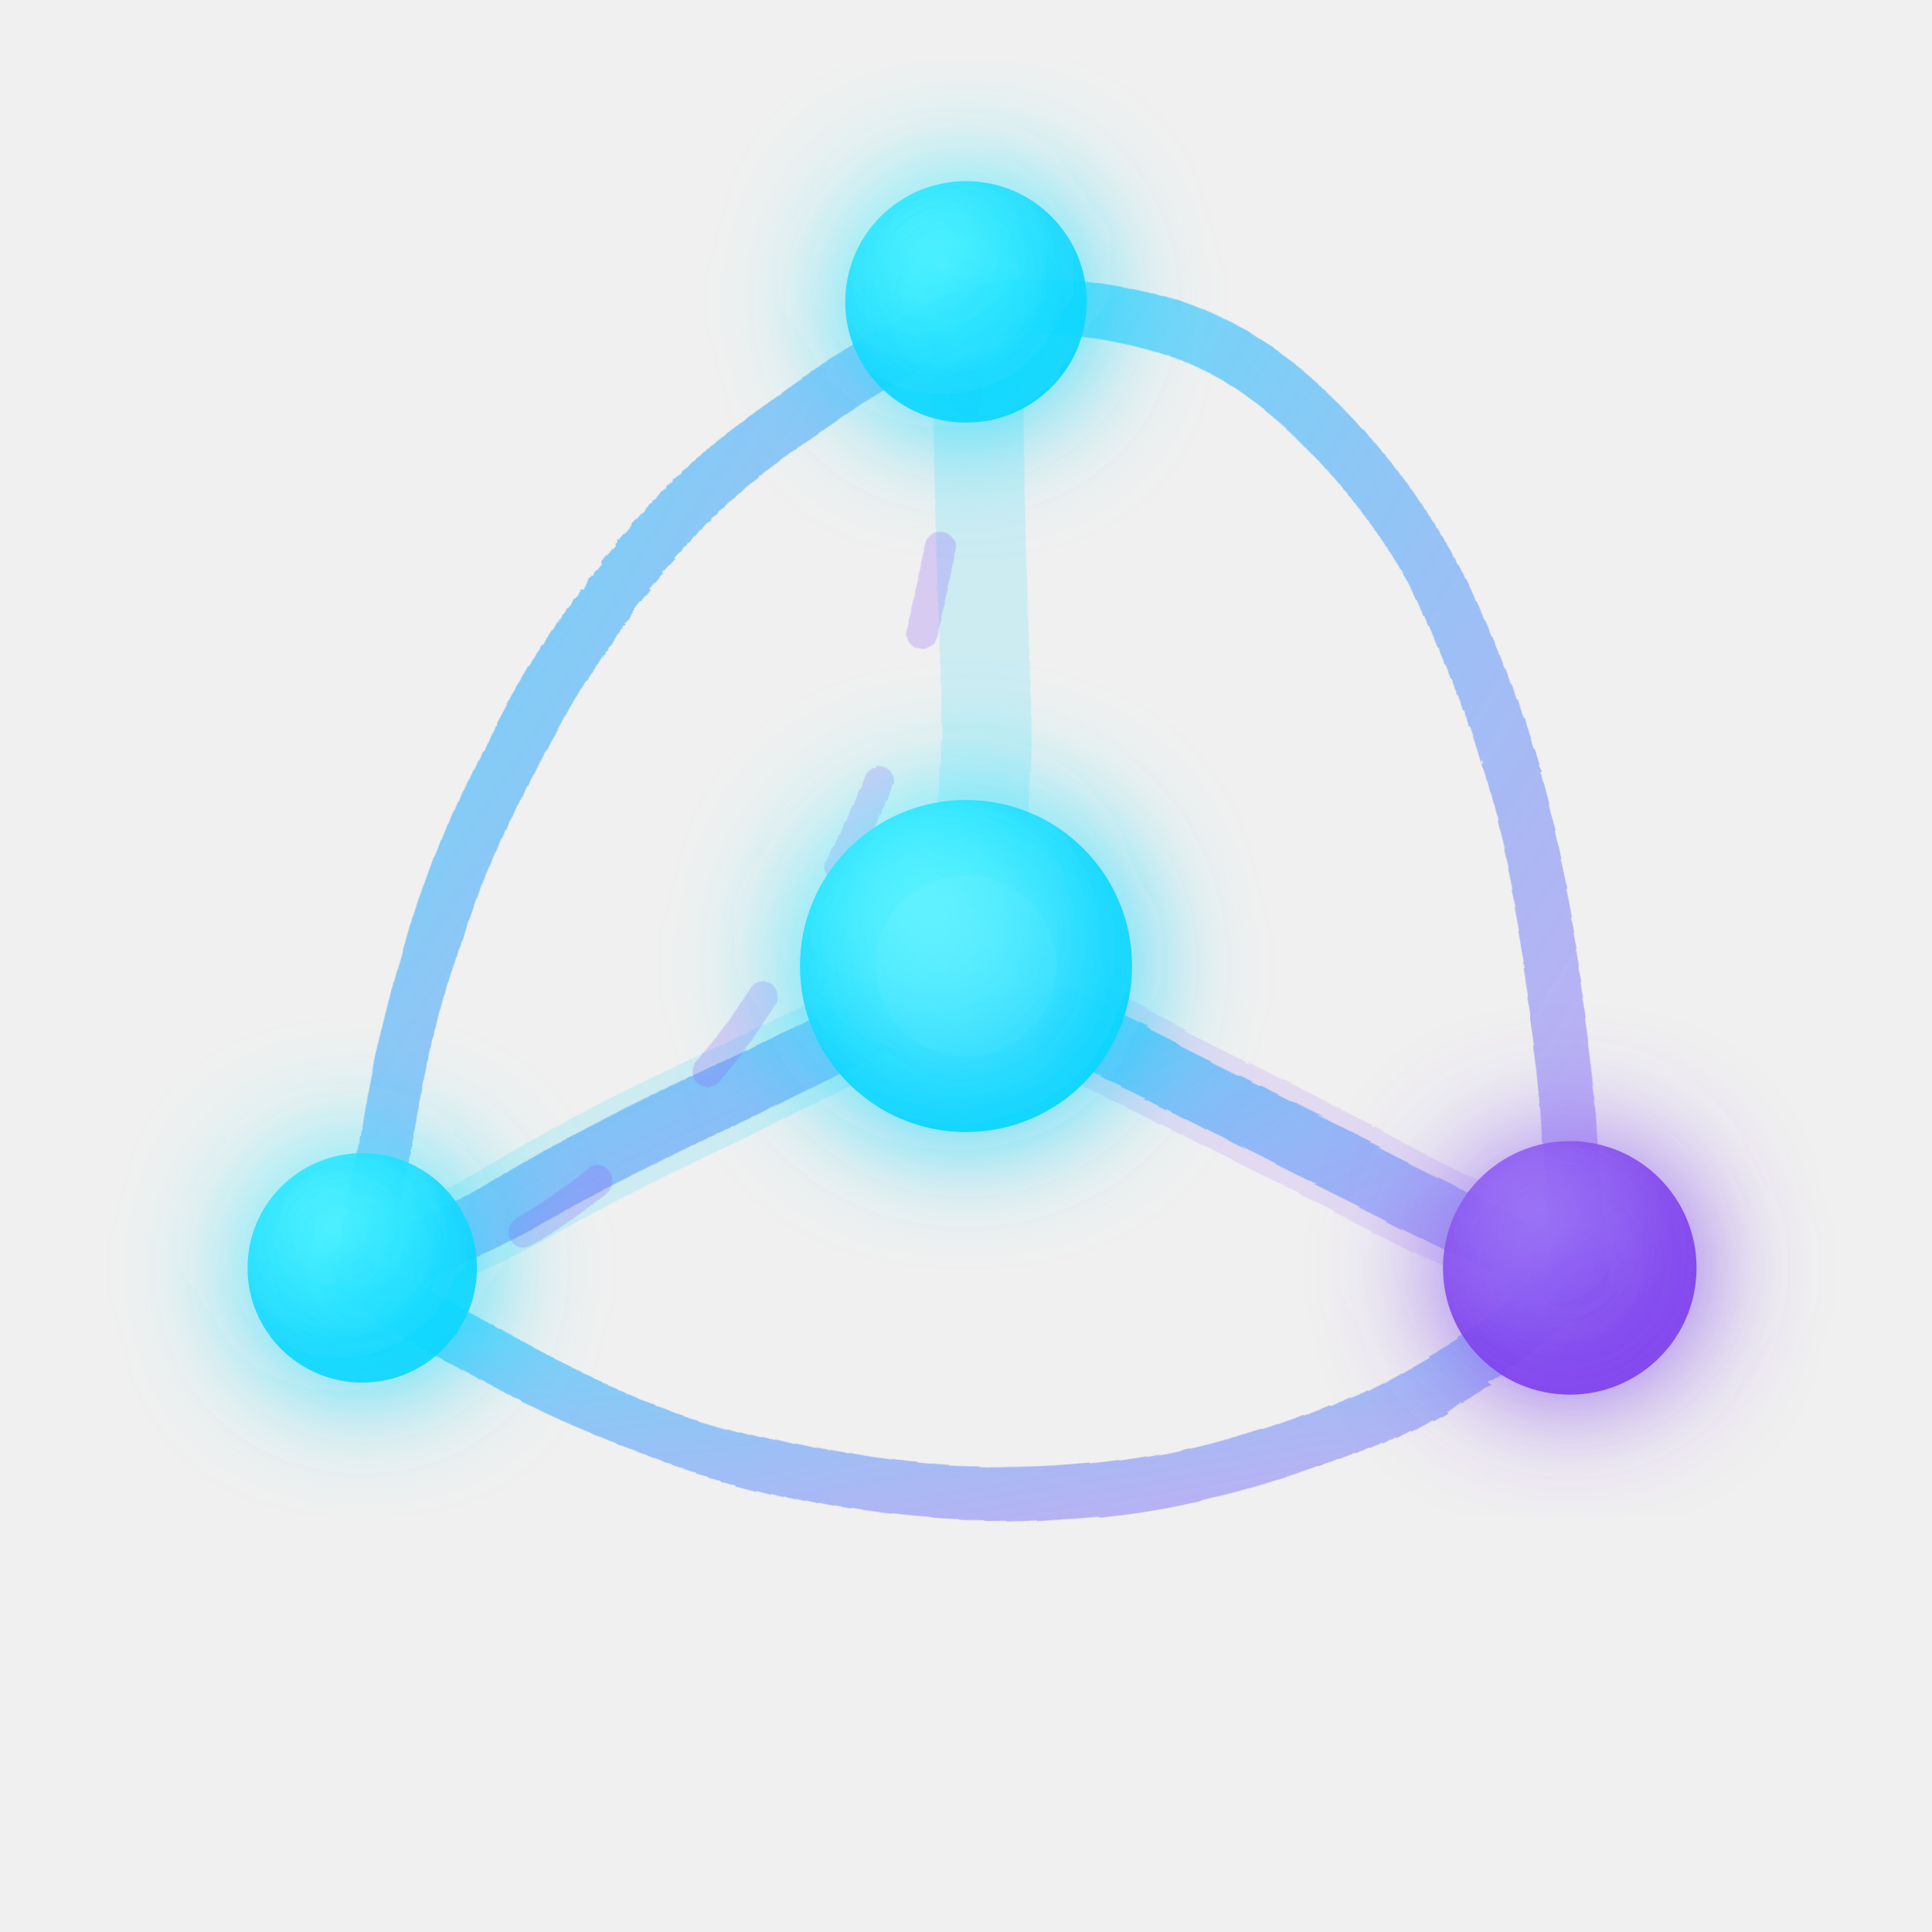
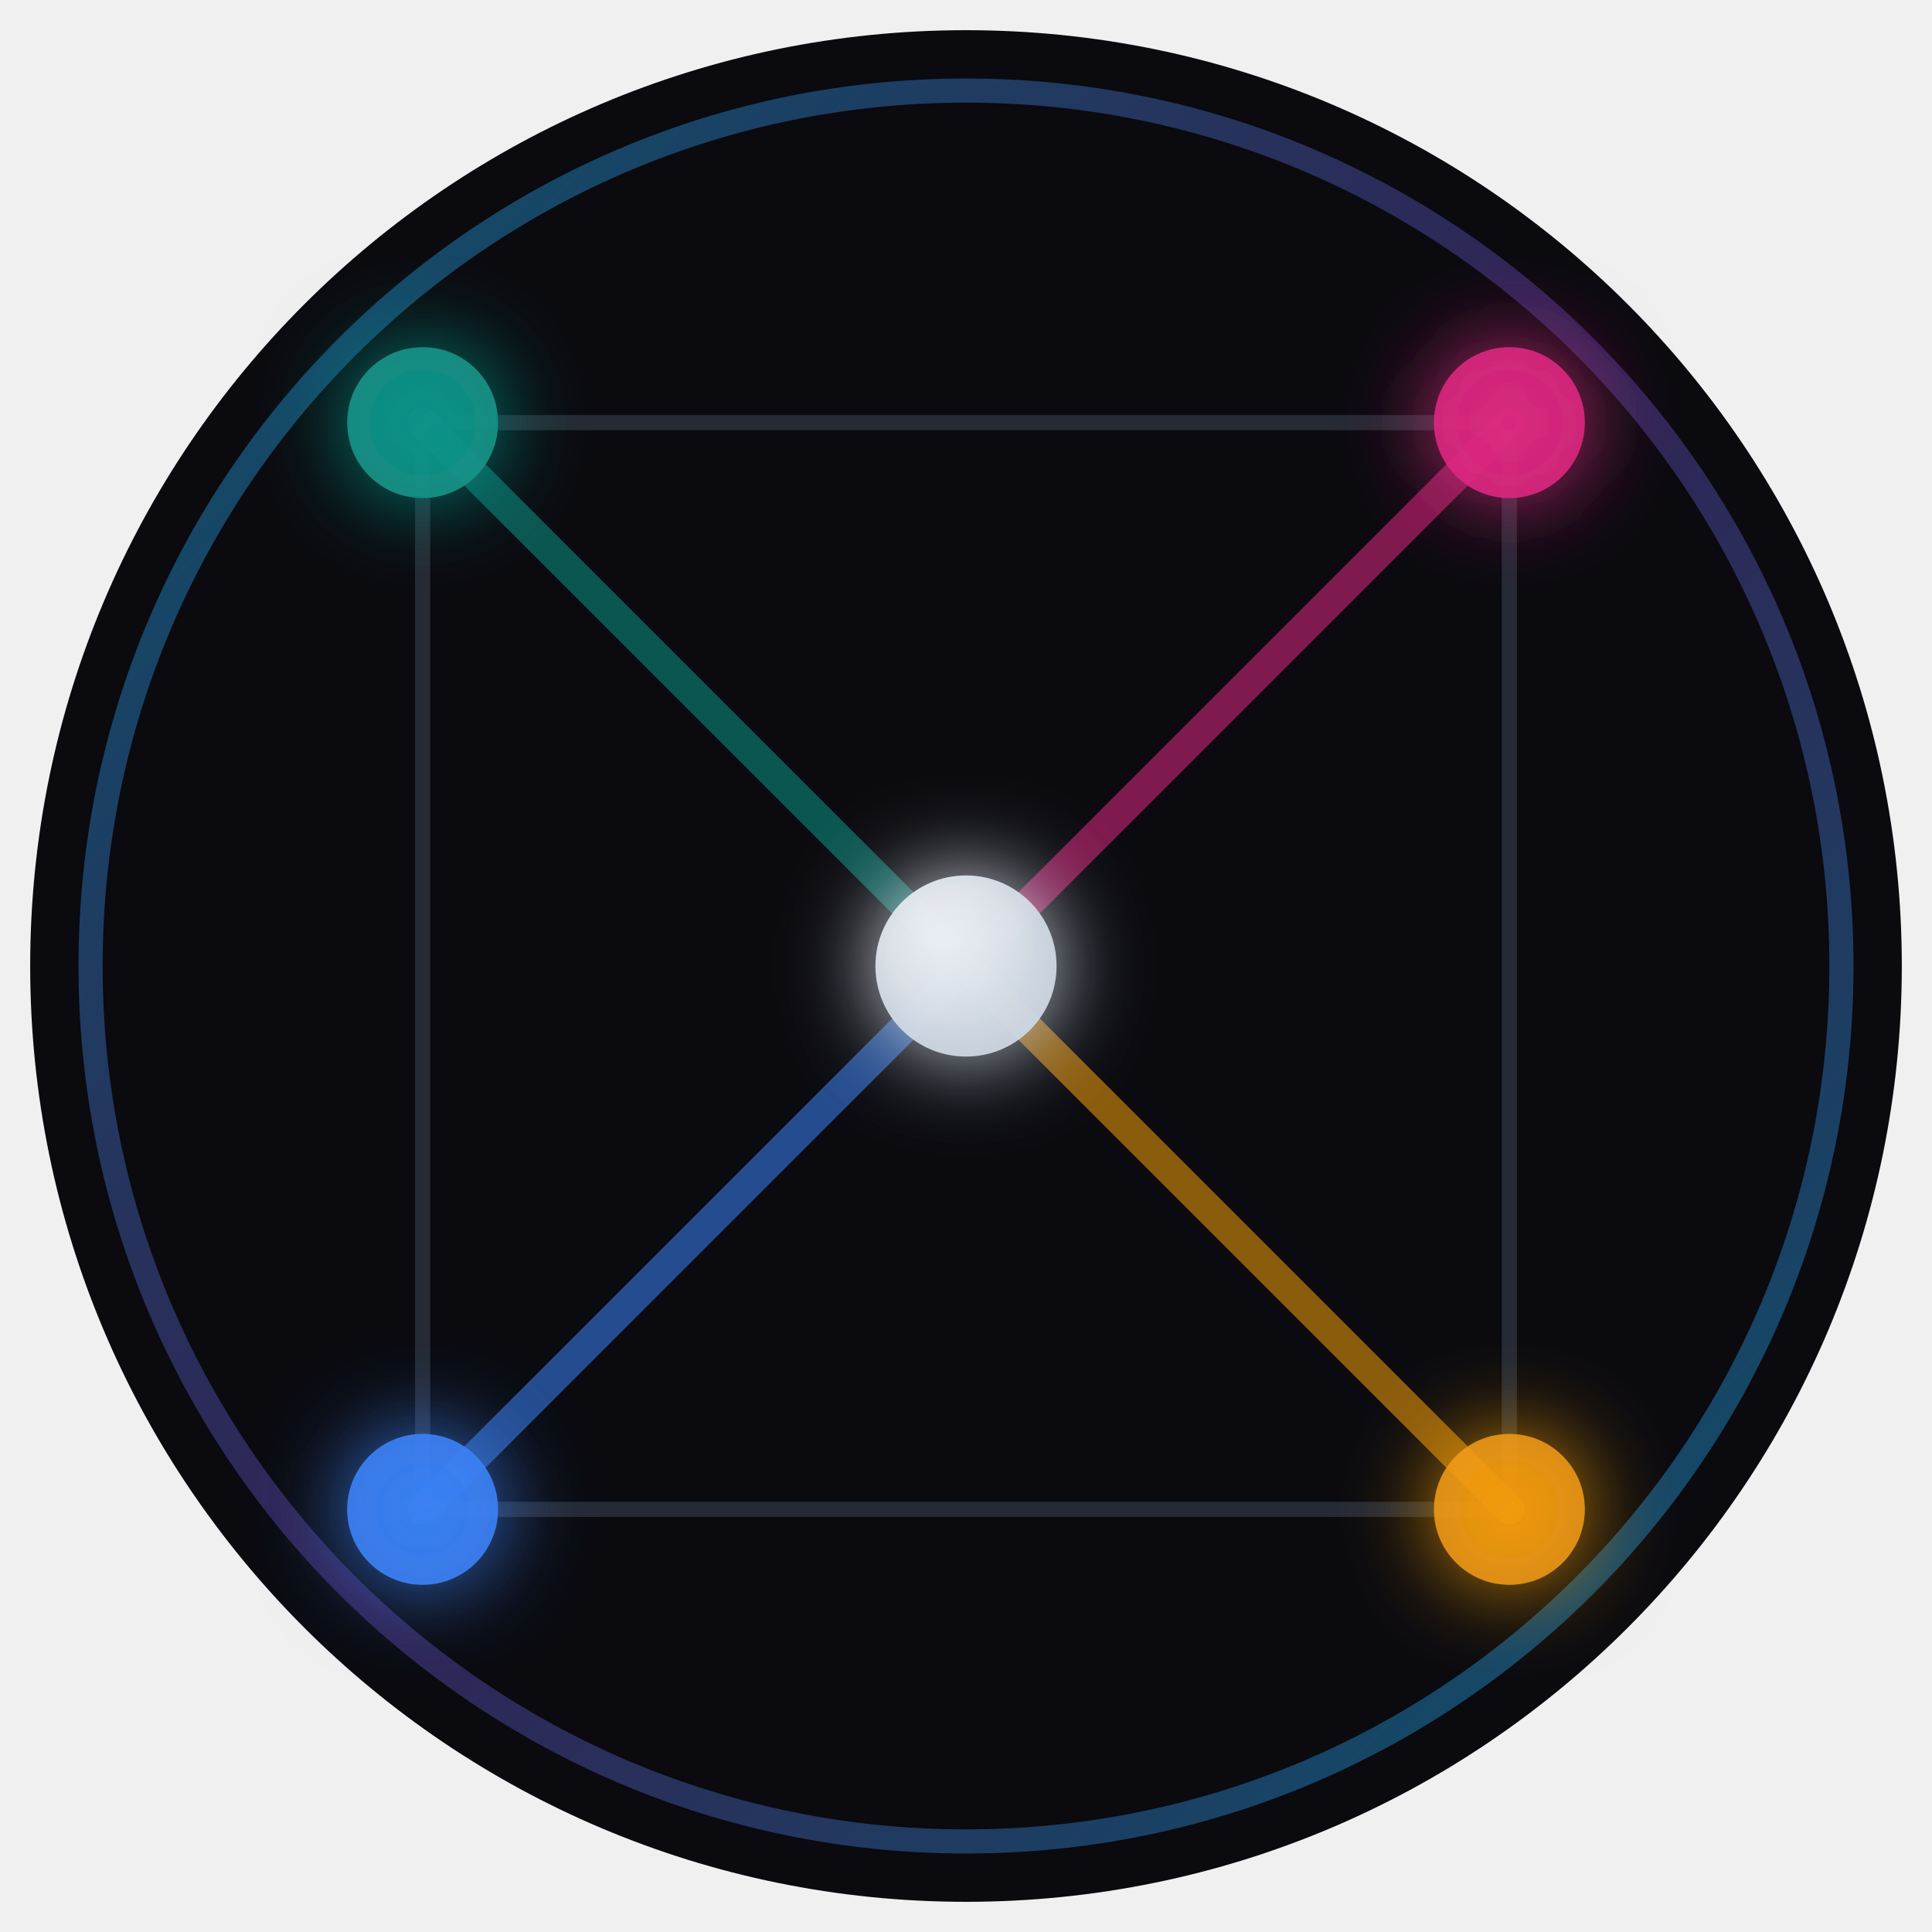
<svg xmlns="http://www.w3.org/2000/svg" viewBox="0 0 64 64" width="64" height="64">
  <defs>
-     <filter id="brush-m" x="-5%" y="-5%" width="110%" height="110%">
-       <feTurbulence type="turbulence" baseFrequency="0.02" numOctaves="3" seed="7" result="noise" />
-       <feDisplacementMap in="SourceGraphic" in2="noise" scale="1.5" xChannelSelector="R" yChannelSelector="G" />
-     </filter>
-     <filter id="glow-m">
-       <feGaussianBlur stdDeviation="2" result="blur" />
+     <filter id="glow">
+       <feGaussianBlur stdDeviation="1.5" result="blur" />
      <feComposite in="blur" in2="SourceGraphic" operator="over" />
    </filter>
-     <linearGradient id="conn-m" x1="0%" y1="0%" x2="100%" y2="100%">
-       <stop offset="0%" stop-color="#00D4FF" stop-opacity="0.6" />
-       <stop offset="100%" stop-color="#8B5CF6" stop-opacity="0.45" />
+     <linearGradient id="ring" x1="0%" y1="0%" x2="100%" y2="100%">
+       <stop offset="0%" stop-color="#00D4FF" stop-opacity="0.4" />
+       <stop offset="50%" stop-color="#8B5CF6" stop-opacity="0.3" />
+       <stop offset="100%" stop-color="#00D4FF" stop-opacity="0.4" />
    </linearGradient>
-     <radialGradient id="nc-m" cx="40%" cy="35%">
-       <stop offset="0%" stop-color="#67FFFF" />
-       <stop offset="100%" stop-color="#00D4FF" />
-     </radialGradient>
-     <radialGradient id="np-m" cx="40%" cy="35%">
-       <stop offset="0%" stop-color="#A78BFA" />
-       <stop offset="100%" stop-color="#7C3AED" />
+     <radialGradient id="nc" cx="40%" cy="35%">
+       <stop offset="0%" stop-color="#FFFFFF" />
+       <stop offset="100%" stop-color="#CBD5E1" />
    </radialGradient>
  </defs>
-   <g filter="url(#brush-m)">
-     <path d="M32,10 Q50,8 52,42" stroke="url(#conn-m)" stroke-width="1.8" fill="none" stroke-linecap="round" />
-     <path d="M52,42 Q34,56 12,42" stroke="url(#conn-m)" stroke-width="1.8" fill="none" stroke-linecap="round" />
-     <path d="M12,42 Q14,18 32,10" stroke="url(#conn-m)" stroke-width="1.8" fill="none" stroke-linecap="round" />
-     <path d="M32,32 Q32,18 32,10" stroke="#00D4FF" stroke-width="3" fill="none" stroke-linecap="round" opacity="0.15" />
-     <path d="M32,32 Q32,18 32,10" stroke="url(#conn-m)" stroke-width="2" fill="none" stroke-linecap="round" />
-     <path d="M32,32 Q44,38 52,42" stroke="#8B5CF6" stroke-width="3" fill="none" stroke-linecap="round" opacity="0.15" />
-     <path d="M32,32 Q44,38 52,42" stroke="url(#conn-m)" stroke-width="2" fill="none" stroke-linecap="round" />
-     <path d="M32,32 Q20,38 12,42" stroke="#00D4FF" stroke-width="3" fill="none" stroke-linecap="round" opacity="0.15" />
-     <path d="M32,32 Q20,38 12,42" stroke="url(#conn-m)" stroke-width="2" fill="none" stroke-linecap="round" />
-     <path d="M32,10 Q28,40 12,42" stroke="#8B5CF6" stroke-width="1" fill="none" stroke-linecap="round" stroke-dasharray="3 5" opacity="0.25" />
-   </g>
-   <g filter="url(#glow-m)">
-     <circle cx="32" cy="32" r="5.5" fill="url(#nc-m)" opacity="0.95" />
-     <circle cx="32" cy="32" r="3" fill="#fff" opacity="0.2" />
-     <circle cx="32" cy="10" r="4" fill="url(#nc-m)" opacity="0.9" />
-     <circle cx="52" cy="42" r="4.2" fill="url(#np-m)" opacity="0.9" />
-     <circle cx="12" cy="42" r="3.8" fill="url(#nc-m)" opacity="0.9" />
+   <circle cx="32" cy="32" r="31" fill="#0A0A0F" />
+   <circle cx="32" cy="32" r="29" fill="none" stroke="url(#ring)" stroke-width="0.8" />
+   <line x1="32" y1="32" x2="14" y2="14" stroke="#0D9488" stroke-width="1" stroke-linecap="round" opacity="0.55" />
+   <line x1="32" y1="32" x2="50" y2="14" stroke="#DC2680" stroke-width="1" stroke-linecap="round" opacity="0.55" />
+   <line x1="32" y1="32" x2="50" y2="50" stroke="#F59E0B" stroke-width="1" stroke-linecap="round" opacity="0.55" />
+   <line x1="32" y1="32" x2="14" y2="50" stroke="#3B82F6" stroke-width="1" stroke-linecap="round" opacity="0.55" />
+   <line x1="14" y1="14" x2="50" y2="14" stroke="#667788" stroke-width="0.5" opacity="0.3" />
+   <line x1="50" y1="14" x2="50" y2="50" stroke="#667788" stroke-width="0.5" opacity="0.3" />
+   <line x1="50" y1="50" x2="14" y2="50" stroke="#667788" stroke-width="0.5" opacity="0.3" />
+   <line x1="14" y1="50" x2="14" y2="14" stroke="#667788" stroke-width="0.5" opacity="0.3" />
+   <g filter="url(#glow)">
+     <circle cx="32" cy="32" r="3" fill="url(#nc)" opacity="0.95" />
+     <circle cx="14" cy="14" r="2.5" fill="#0D9488" opacity="0.9" />
+     <circle cx="50" cy="14" r="2.5" fill="#DC2680" opacity="0.9" />
+     <circle cx="50" cy="50" r="2.5" fill="#F59E0B" opacity="0.85" />
+     <circle cx="14" cy="50" r="2.5" fill="#3B82F6" opacity="0.9" />
  </g>
</svg>
